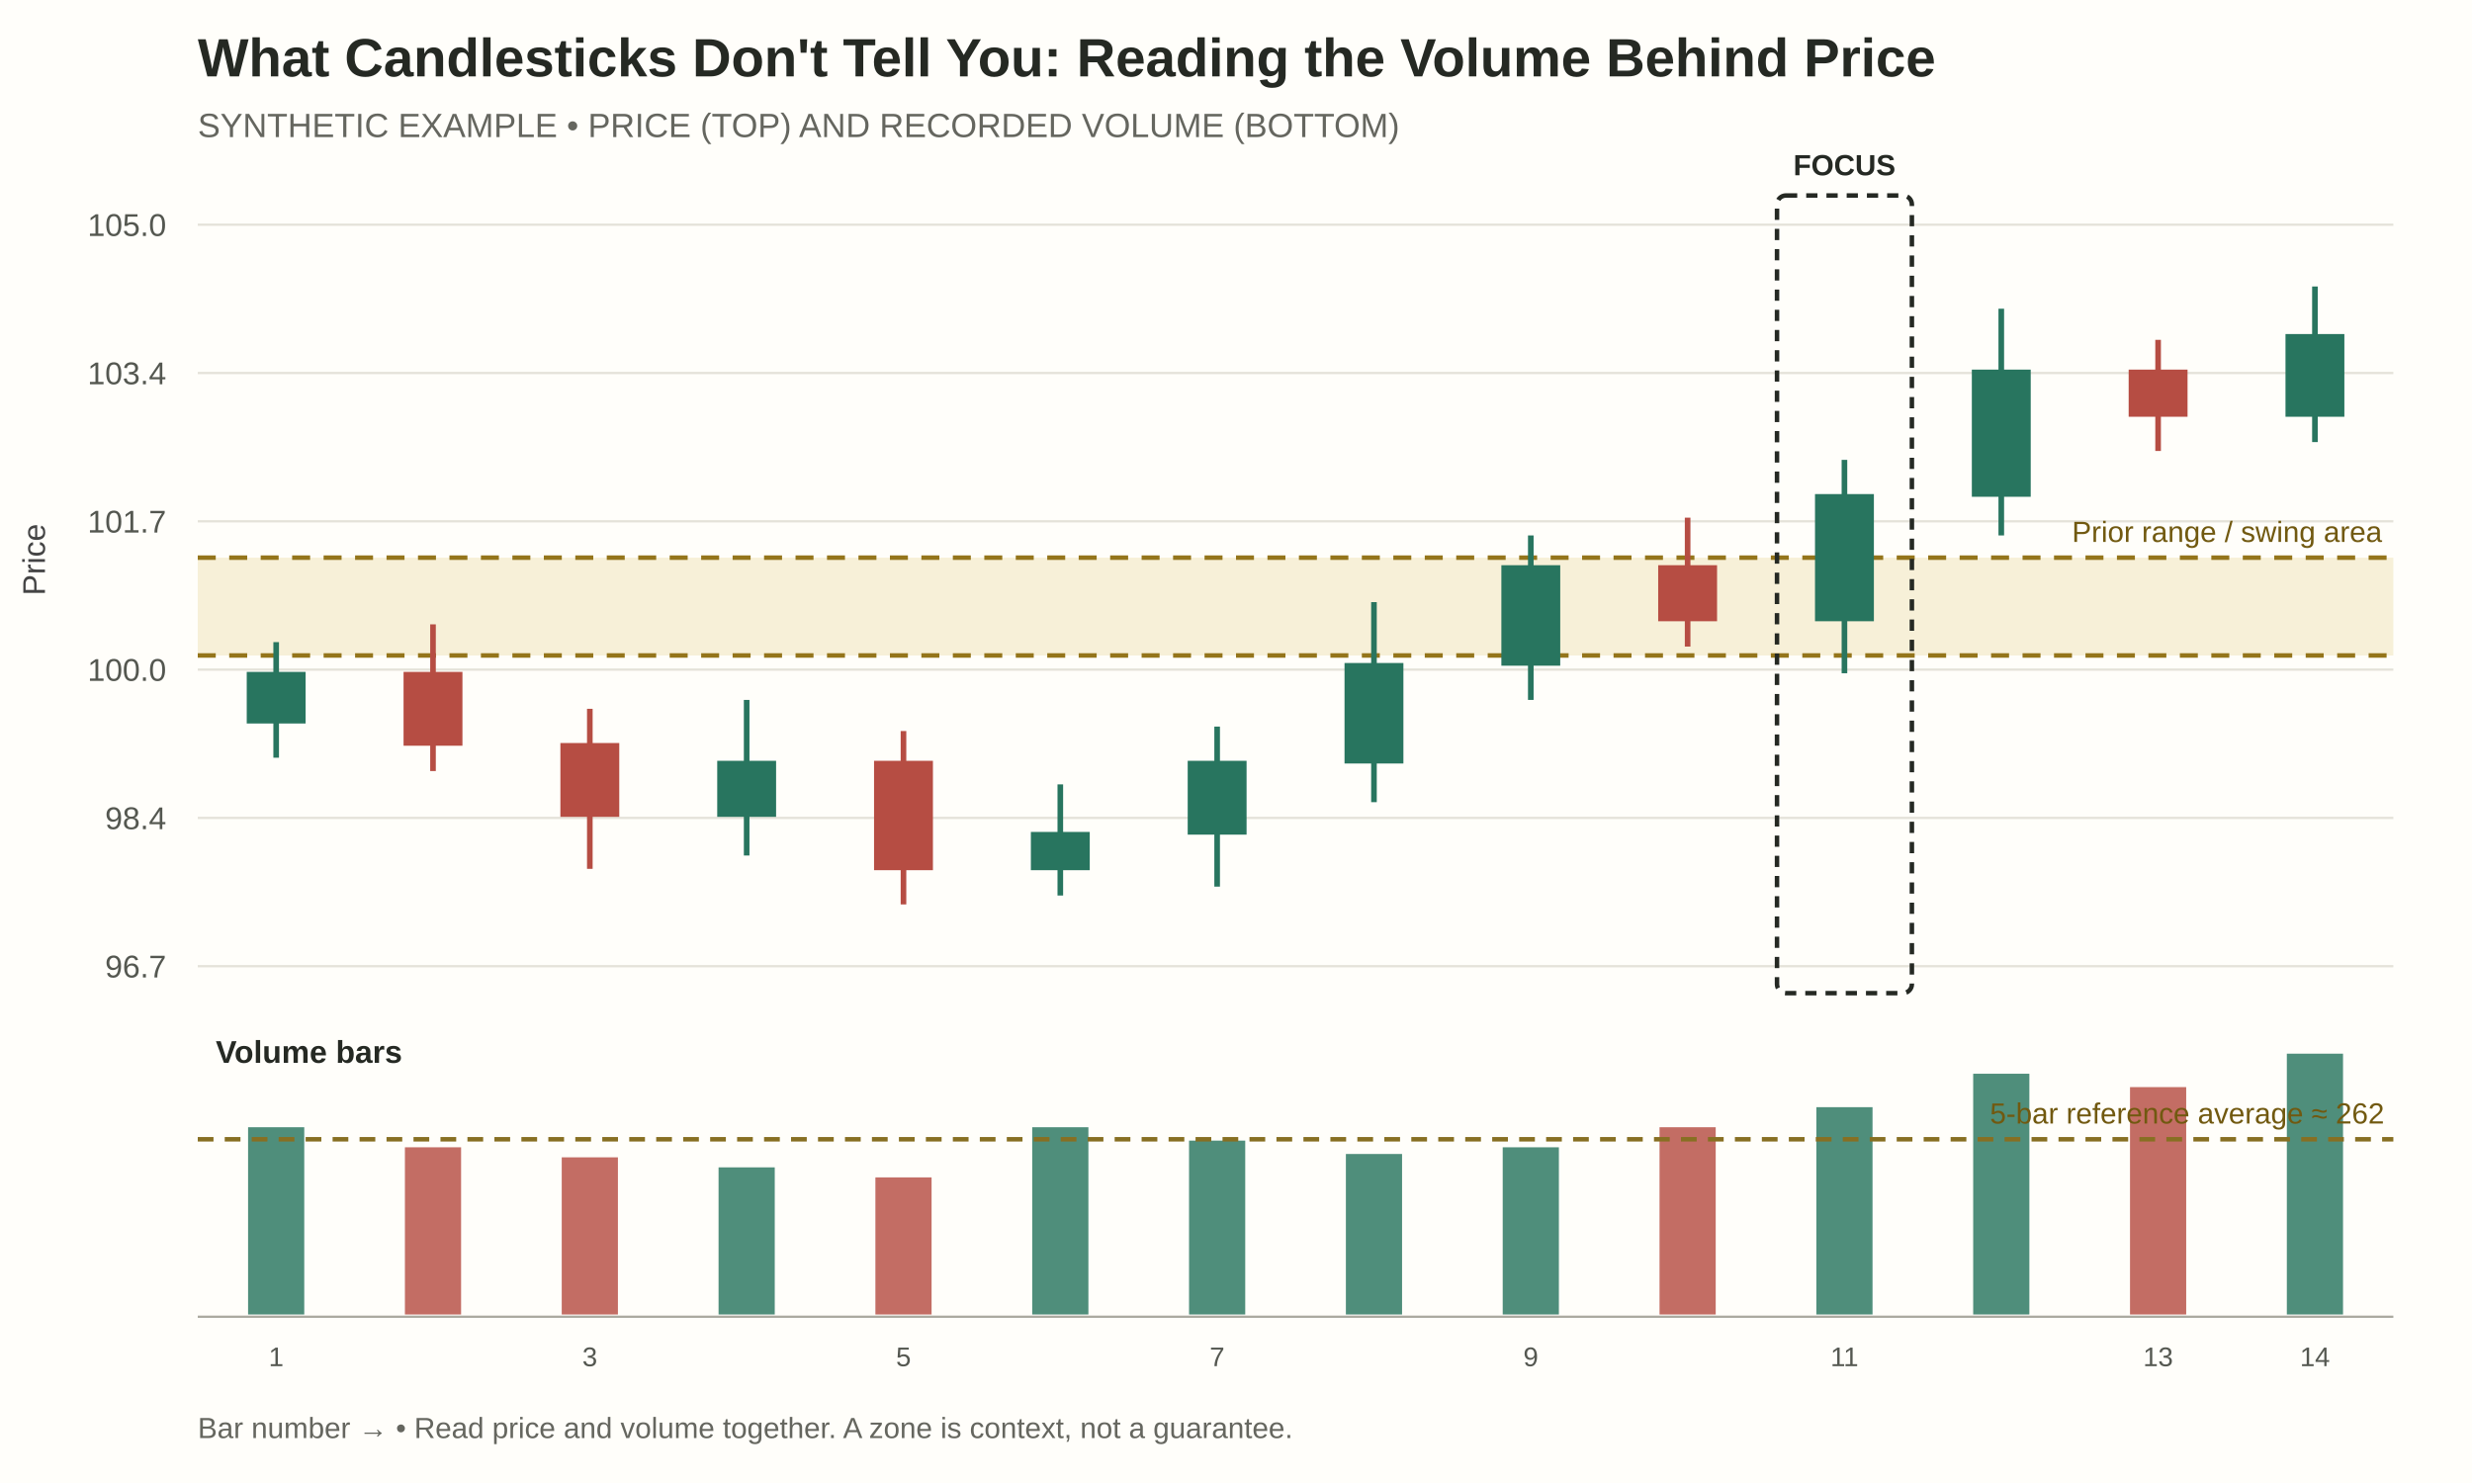
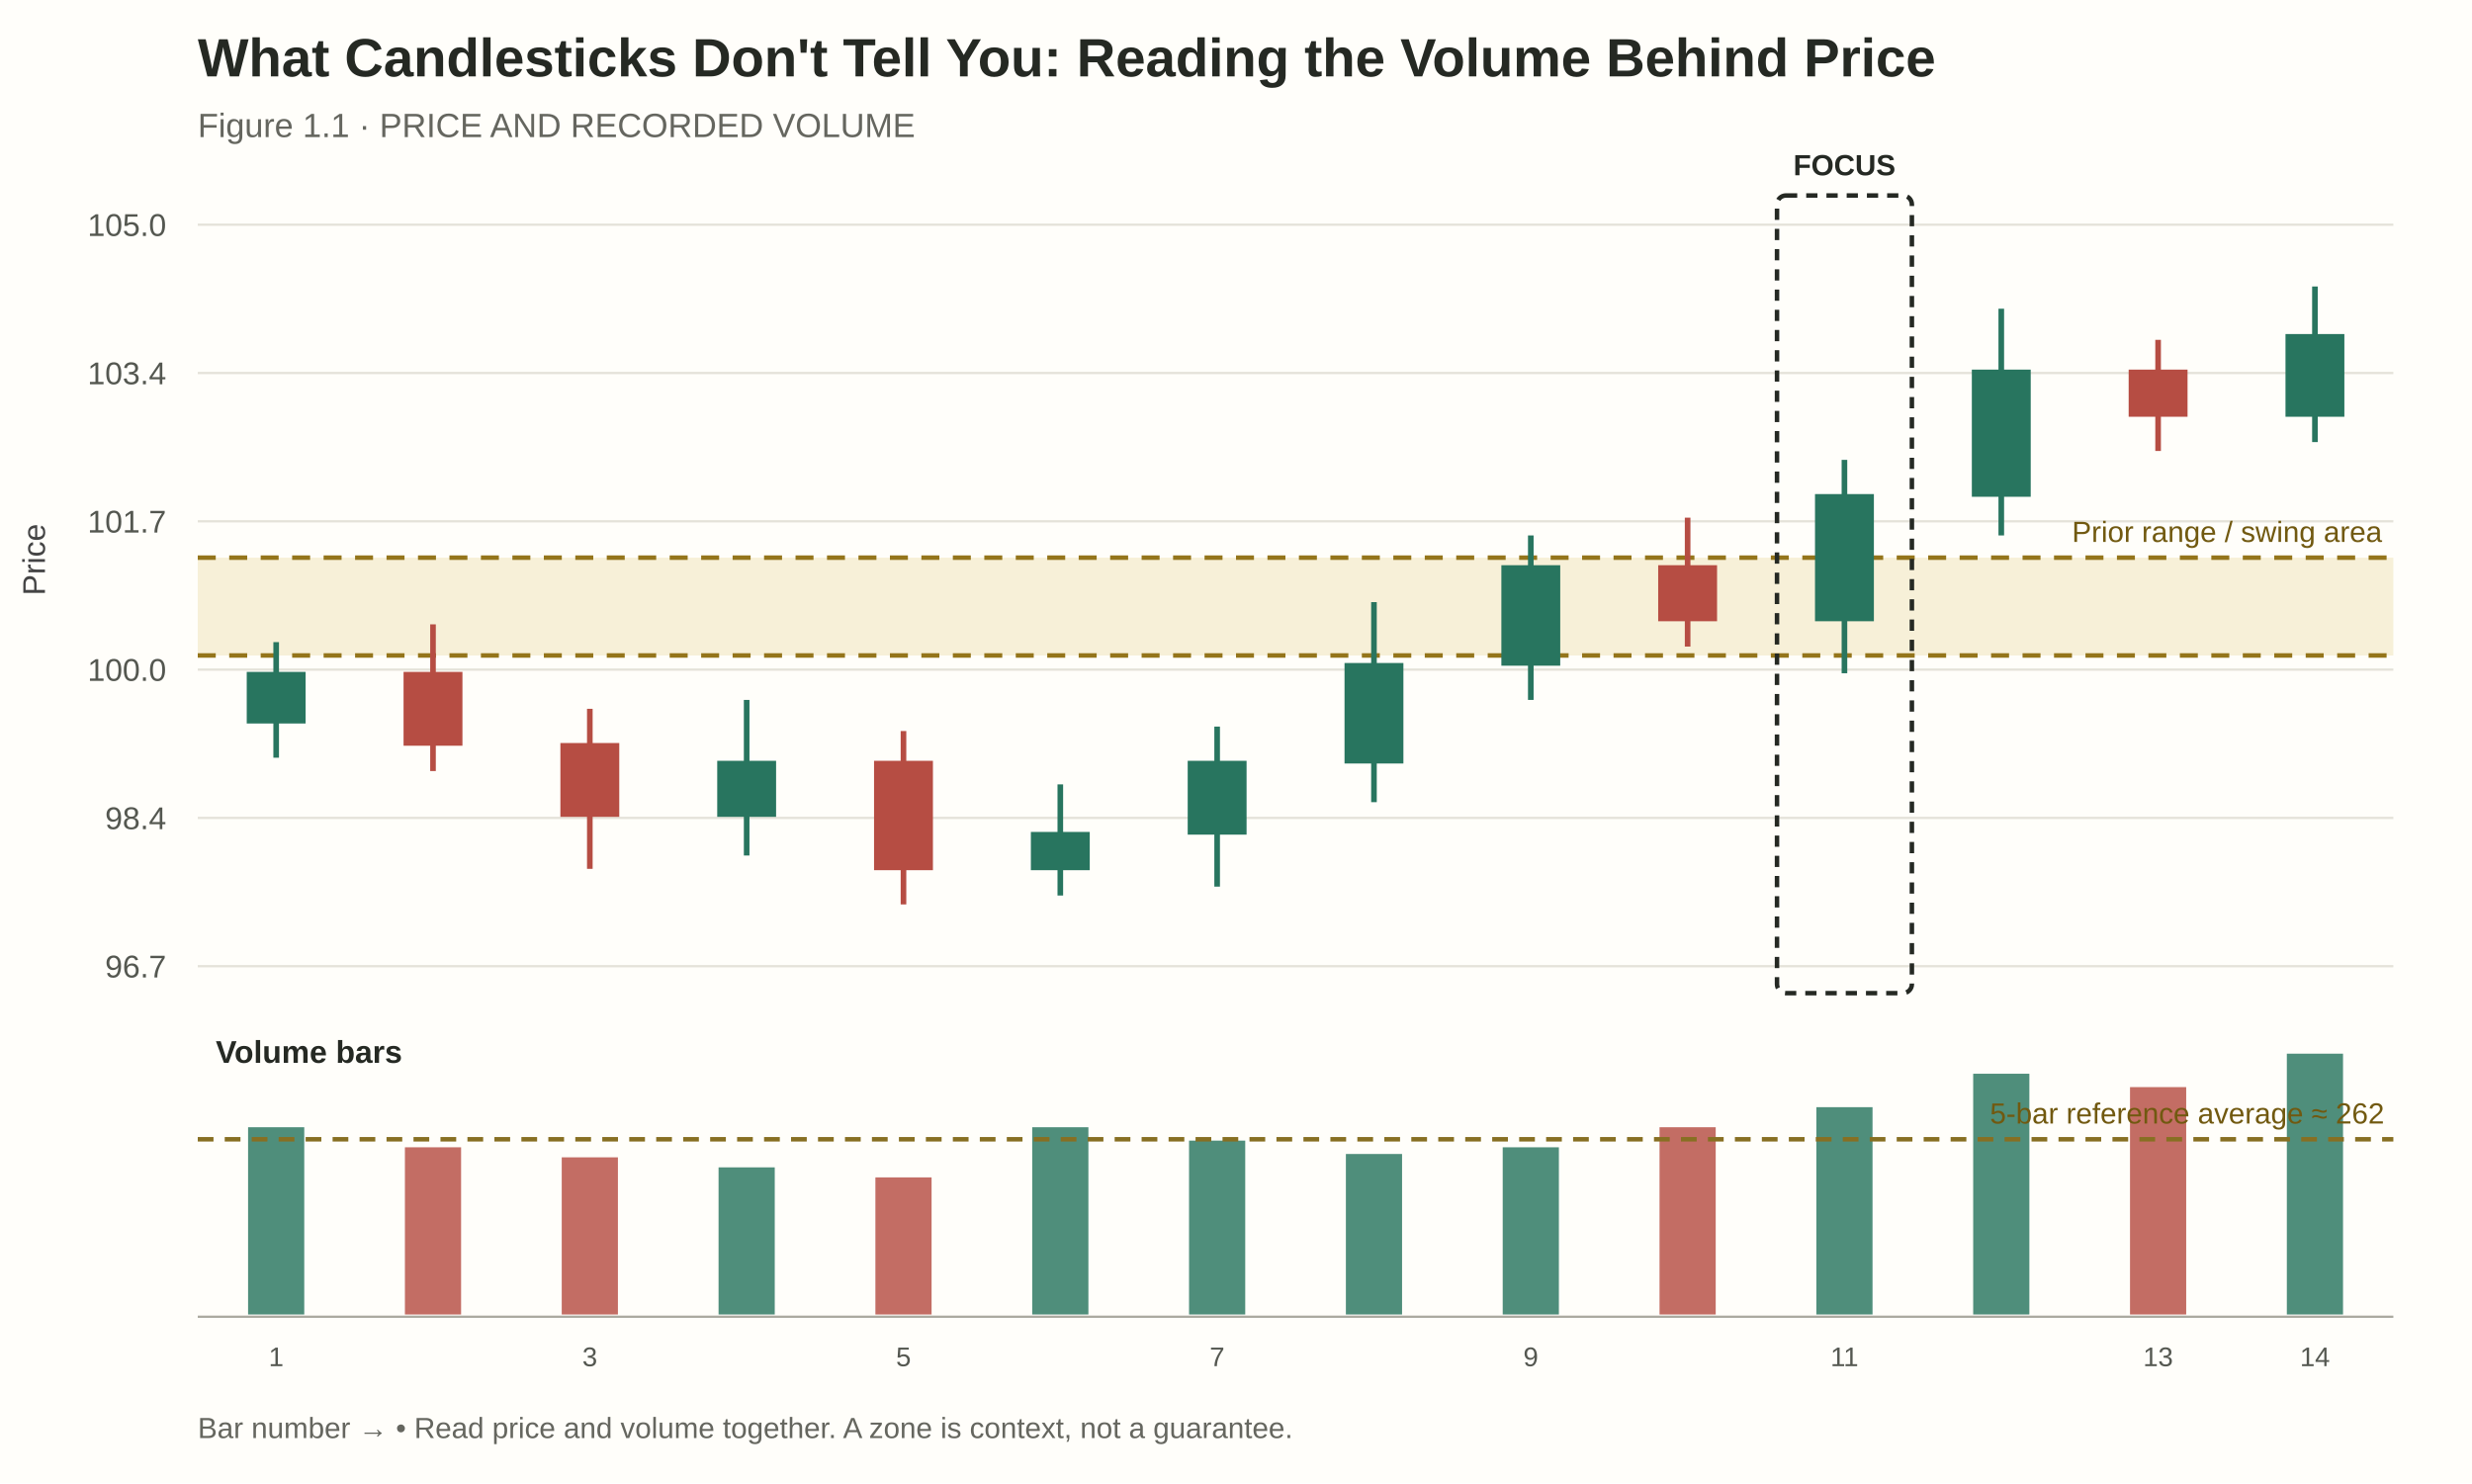
<svg xmlns="http://www.w3.org/2000/svg" role="img" aria-labelledby="chartTitle chartDesc" viewBox="0 0 1100 660" width="1100" height="660">
  <rect width="100%" height="100%" fill="#fffefa" />
  <text x="88" y="34" font-family="Arial,sans-serif" font-size="24" font-weight="700" fill="#252923">What Candlesticks Don't Tell You: Reading the Volume Behind Price</text>
-   <text x="88" y="61" font-family="Arial,sans-serif" font-size="15" fill="#65665f">SYNTHETIC EXAMPLE • PRICE (TOP) AND RECORDED VOLUME (BOTTOM)</text>
+   <text x="88" y="61" font-family="Arial,sans-serif" font-size="15" fill="#65665f">Figure 1.1 · PRICE AND RECORDED VOLUME</text>
  <line x1="88" x2="1065" y1="430" y2="430" stroke="#e4e2d9" stroke-width="1" />
  <text x="74" y="435" text-anchor="end" font-family="Arial,sans-serif" font-size="14" fill="#545750">96.7</text>
  <line x1="88" x2="1065" y1="364" y2="364" stroke="#e4e2d9" stroke-width="1" />
  <text x="74" y="369" text-anchor="end" font-family="Arial,sans-serif" font-size="14" fill="#545750">98.4</text>
  <line x1="88" x2="1065" y1="298" y2="298" stroke="#e4e2d9" stroke-width="1" />
  <text x="74" y="303" text-anchor="end" font-family="Arial,sans-serif" font-size="14" fill="#545750">100.0</text>
  <line x1="88" x2="1065" y1="232" y2="232" stroke="#e4e2d9" stroke-width="1" />
  <text x="74" y="237" text-anchor="end" font-family="Arial,sans-serif" font-size="14" fill="#545750">101.7</text>
  <line x1="88" x2="1065" y1="166" y2="166" stroke="#e4e2d9" stroke-width="1" />
  <text x="74" y="171" text-anchor="end" font-family="Arial,sans-serif" font-size="14" fill="#545750">103.4</text>
  <line x1="88" x2="1065" y1="100" y2="100" stroke="#e4e2d9" stroke-width="1" />
  <text x="74" y="105" text-anchor="end" font-family="Arial,sans-serif" font-size="14" fill="#545750">105.0</text>
  <rect x="88" y="248.183" width="977" height="43.525" fill="#dfc66b" opacity=".24" />
  <line x1="88" x2="1065" y1="248.183" y2="248.183" stroke="#94751b" stroke-width="2" stroke-dasharray="8 6" />
  <line x1="88" x2="1065" y1="291.709" y2="291.709" stroke="#94751b" stroke-width="2" stroke-dasharray="8 6" />
  <text x="1060" y="241.183" text-anchor="end" font-family="Arial,sans-serif" font-size="13" fill="#715910">Prior range / swing area</text>
  <text x="20" y="265" transform="rotate(-90 20 265)" font-family="Arial,sans-serif" font-size="14" fill="#444">Price</text>
  <line x1="122.893" x2="122.893" y1="285.773" y2="337.212" stroke="#28755f" stroke-width="2.5" />
  <rect x="110.393" y="299.622" width="25" height="21.763" fill="#28755f" stroke="#28755f" stroke-width="1.2" />
  <rect x="110.393" y="501.667" width="25" height="83.333" fill="#28755f" opacity=".82" />
  <text x="122.893" y="608" text-anchor="middle" font-family="Arial,sans-serif" font-size="12" fill="#545750">1</text>
  <line x1="192.679" x2="192.679" y1="277.86" y2="343.147" stroke="#b64d43" stroke-width="2.5" />
  <rect x="180.179" y="299.622" width="25" height="31.655" fill="#b64d43" stroke="#b64d43" stroke-width="1.2" />
  <rect x="180.179" y="510.595" width="25" height="74.405" fill="#b64d43" opacity=".82" />
  <line x1="262.464" x2="262.464" y1="315.45" y2="386.673" stroke="#b64d43" stroke-width="2.5" />
  <rect x="249.964" y="331.277" width="25" height="31.655" fill="#b64d43" stroke="#b64d43" stroke-width="1.2" />
  <rect x="249.964" y="515.06" width="25" height="69.94" fill="#b64d43" opacity=".82" />
  <text x="262.464" y="608" text-anchor="middle" font-family="Arial,sans-serif" font-size="12" fill="#545750">3</text>
  <line x1="332.25" x2="332.25" y1="311.493" y2="380.737" stroke="#28755f" stroke-width="2.5" />
  <rect x="319.75" y="339.191" width="25" height="23.741" fill="#28755f" stroke="#28755f" stroke-width="1.2" />
  <rect x="319.75" y="519.524" width="25" height="65.476" fill="#28755f" opacity=".82" />
  <line x1="402.036" x2="402.036" y1="325.342" y2="402.5" stroke="#b64d43" stroke-width="2.5" />
  <rect x="389.536" y="339.191" width="25" height="47.482" fill="#b64d43" stroke="#b64d43" stroke-width="1.2" />
  <rect x="389.536" y="523.988" width="25" height="61.012" fill="#b64d43" opacity=".82" />
  <text x="402.036" y="608" text-anchor="middle" font-family="Arial,sans-serif" font-size="12" fill="#545750">5</text>
  <line x1="471.821" x2="471.821" y1="349.083" y2="398.543" stroke="#28755f" stroke-width="2.5" />
  <rect x="459.321" y="370.845" width="25" height="15.827" fill="#28755f" stroke="#28755f" stroke-width="1.2" />
  <rect x="459.321" y="501.667" width="25" height="83.333" fill="#28755f" opacity=".82" />
  <line x1="541.607" x2="541.607" y1="323.363" y2="394.586" stroke="#28755f" stroke-width="2.5" />
  <rect x="529.107" y="339.191" width="25" height="31.655" fill="#28755f" stroke="#28755f" stroke-width="1.2" />
  <rect x="529.107" y="507.619" width="25" height="77.381" fill="#28755f" opacity=".82" />
  <text x="541.607" y="608" text-anchor="middle" font-family="Arial,sans-serif" font-size="12" fill="#545750">7</text>
  <line x1="611.393" x2="611.393" y1="267.968" y2="356.996" stroke="#28755f" stroke-width="2.5" />
  <rect x="598.893" y="295.665" width="25" height="43.525" fill="#28755f" stroke="#28755f" stroke-width="1.2" />
  <rect x="598.893" y="513.571" width="25" height="71.429" fill="#28755f" opacity=".82" />
  <line x1="681.179" x2="681.179" y1="238.291" y2="311.493" stroke="#28755f" stroke-width="2.5" />
  <rect x="668.679" y="252.14" width="25" height="43.525" fill="#28755f" stroke="#28755f" stroke-width="1.2" />
  <rect x="668.679" y="510.595" width="25" height="74.405" fill="#28755f" opacity=".82" />
  <text x="681.179" y="608" text-anchor="middle" font-family="Arial,sans-serif" font-size="12" fill="#545750">9</text>
  <line x1="750.964" x2="750.964" y1="230.378" y2="287.752" stroke="#b64d43" stroke-width="2.5" />
  <rect x="738.464" y="252.14" width="25" height="23.741" fill="#b64d43" stroke="#b64d43" stroke-width="1.2" />
  <rect x="738.464" y="501.667" width="25" height="83.333" fill="#b64d43" opacity=".82" />
  <line x1="820.75" x2="820.75" y1="204.658" y2="299.622" stroke="#28755f" stroke-width="2.5" />
  <rect x="808.25" y="220.486" width="25" height="55.396" fill="#28755f" stroke="#28755f" stroke-width="1.2" />
  <rect x="790.742" y="87" width="60.016" height="355" fill="none" stroke="#252923" stroke-width="2" stroke-dasharray="5 4" rx="4" />
  <text x="820.75" y="78" text-anchor="middle" font-family="Arial,sans-serif" font-size="13" font-weight="700" fill="#252923">FOCUS</text>
  <rect x="808.25" y="492.738" width="25" height="92.262" fill="#28755f" opacity=".82" />
  <text x="820.75" y="608" text-anchor="middle" font-family="Arial,sans-serif" font-size="12" fill="#545750">11</text>
  <line x1="890.536" x2="890.536" y1="137.392" y2="238.291" stroke="#28755f" stroke-width="2.5" />
  <rect x="878.036" y="165.09" width="25" height="55.396" fill="#28755f" stroke="#28755f" stroke-width="1.2" />
  <rect x="878.036" y="477.857" width="25" height="107.143" fill="#28755f" opacity=".82" />
  <line x1="960.321" x2="960.321" y1="151.241" y2="200.701" stroke="#b64d43" stroke-width="2.5" />
  <rect x="947.821" y="165.09" width="25" height="19.784" fill="#b64d43" stroke="#b64d43" stroke-width="1.2" />
  <rect x="947.821" y="483.81" width="25" height="101.19" fill="#b64d43" opacity=".82" />
  <text x="960.321" y="608" text-anchor="middle" font-family="Arial,sans-serif" font-size="12" fill="#545750">13</text>
  <line x1="1030.107" x2="1030.107" y1="127.5" y2="196.745" stroke="#28755f" stroke-width="2.5" />
  <rect x="1017.607" y="149.263" width="25" height="35.612" fill="#28755f" stroke="#28755f" stroke-width="1.2" />
  <rect x="1017.607" y="468.929" width="25" height="116.071" fill="#28755f" opacity=".82" />
  <text x="1030.107" y="608" text-anchor="middle" font-family="Arial,sans-serif" font-size="12" fill="#545750">14</text>
  <line x1="88" x2="1065" y1="586" y2="586" stroke="#aaa99f" />
  <line x1="88" x2="1065" y1="507.024" y2="507.024" stroke="#876f22" stroke-width="2" stroke-dasharray="7 5" />
  <text x="96" y="473" font-family="Arial,sans-serif" font-size="14" font-weight="700" fill="#252923">Volume bars</text>
  <text x="1061" y="500.024" text-anchor="end" font-family="Arial,sans-serif" font-size="13" fill="#715910">5-bar reference average ≈ 262</text>
  <text x="88" y="640" font-family="Arial,sans-serif" font-size="13" fill="#65665f">Bar number → • Read price and volume together. A zone is context, not a guarantee.</text>
</svg>
